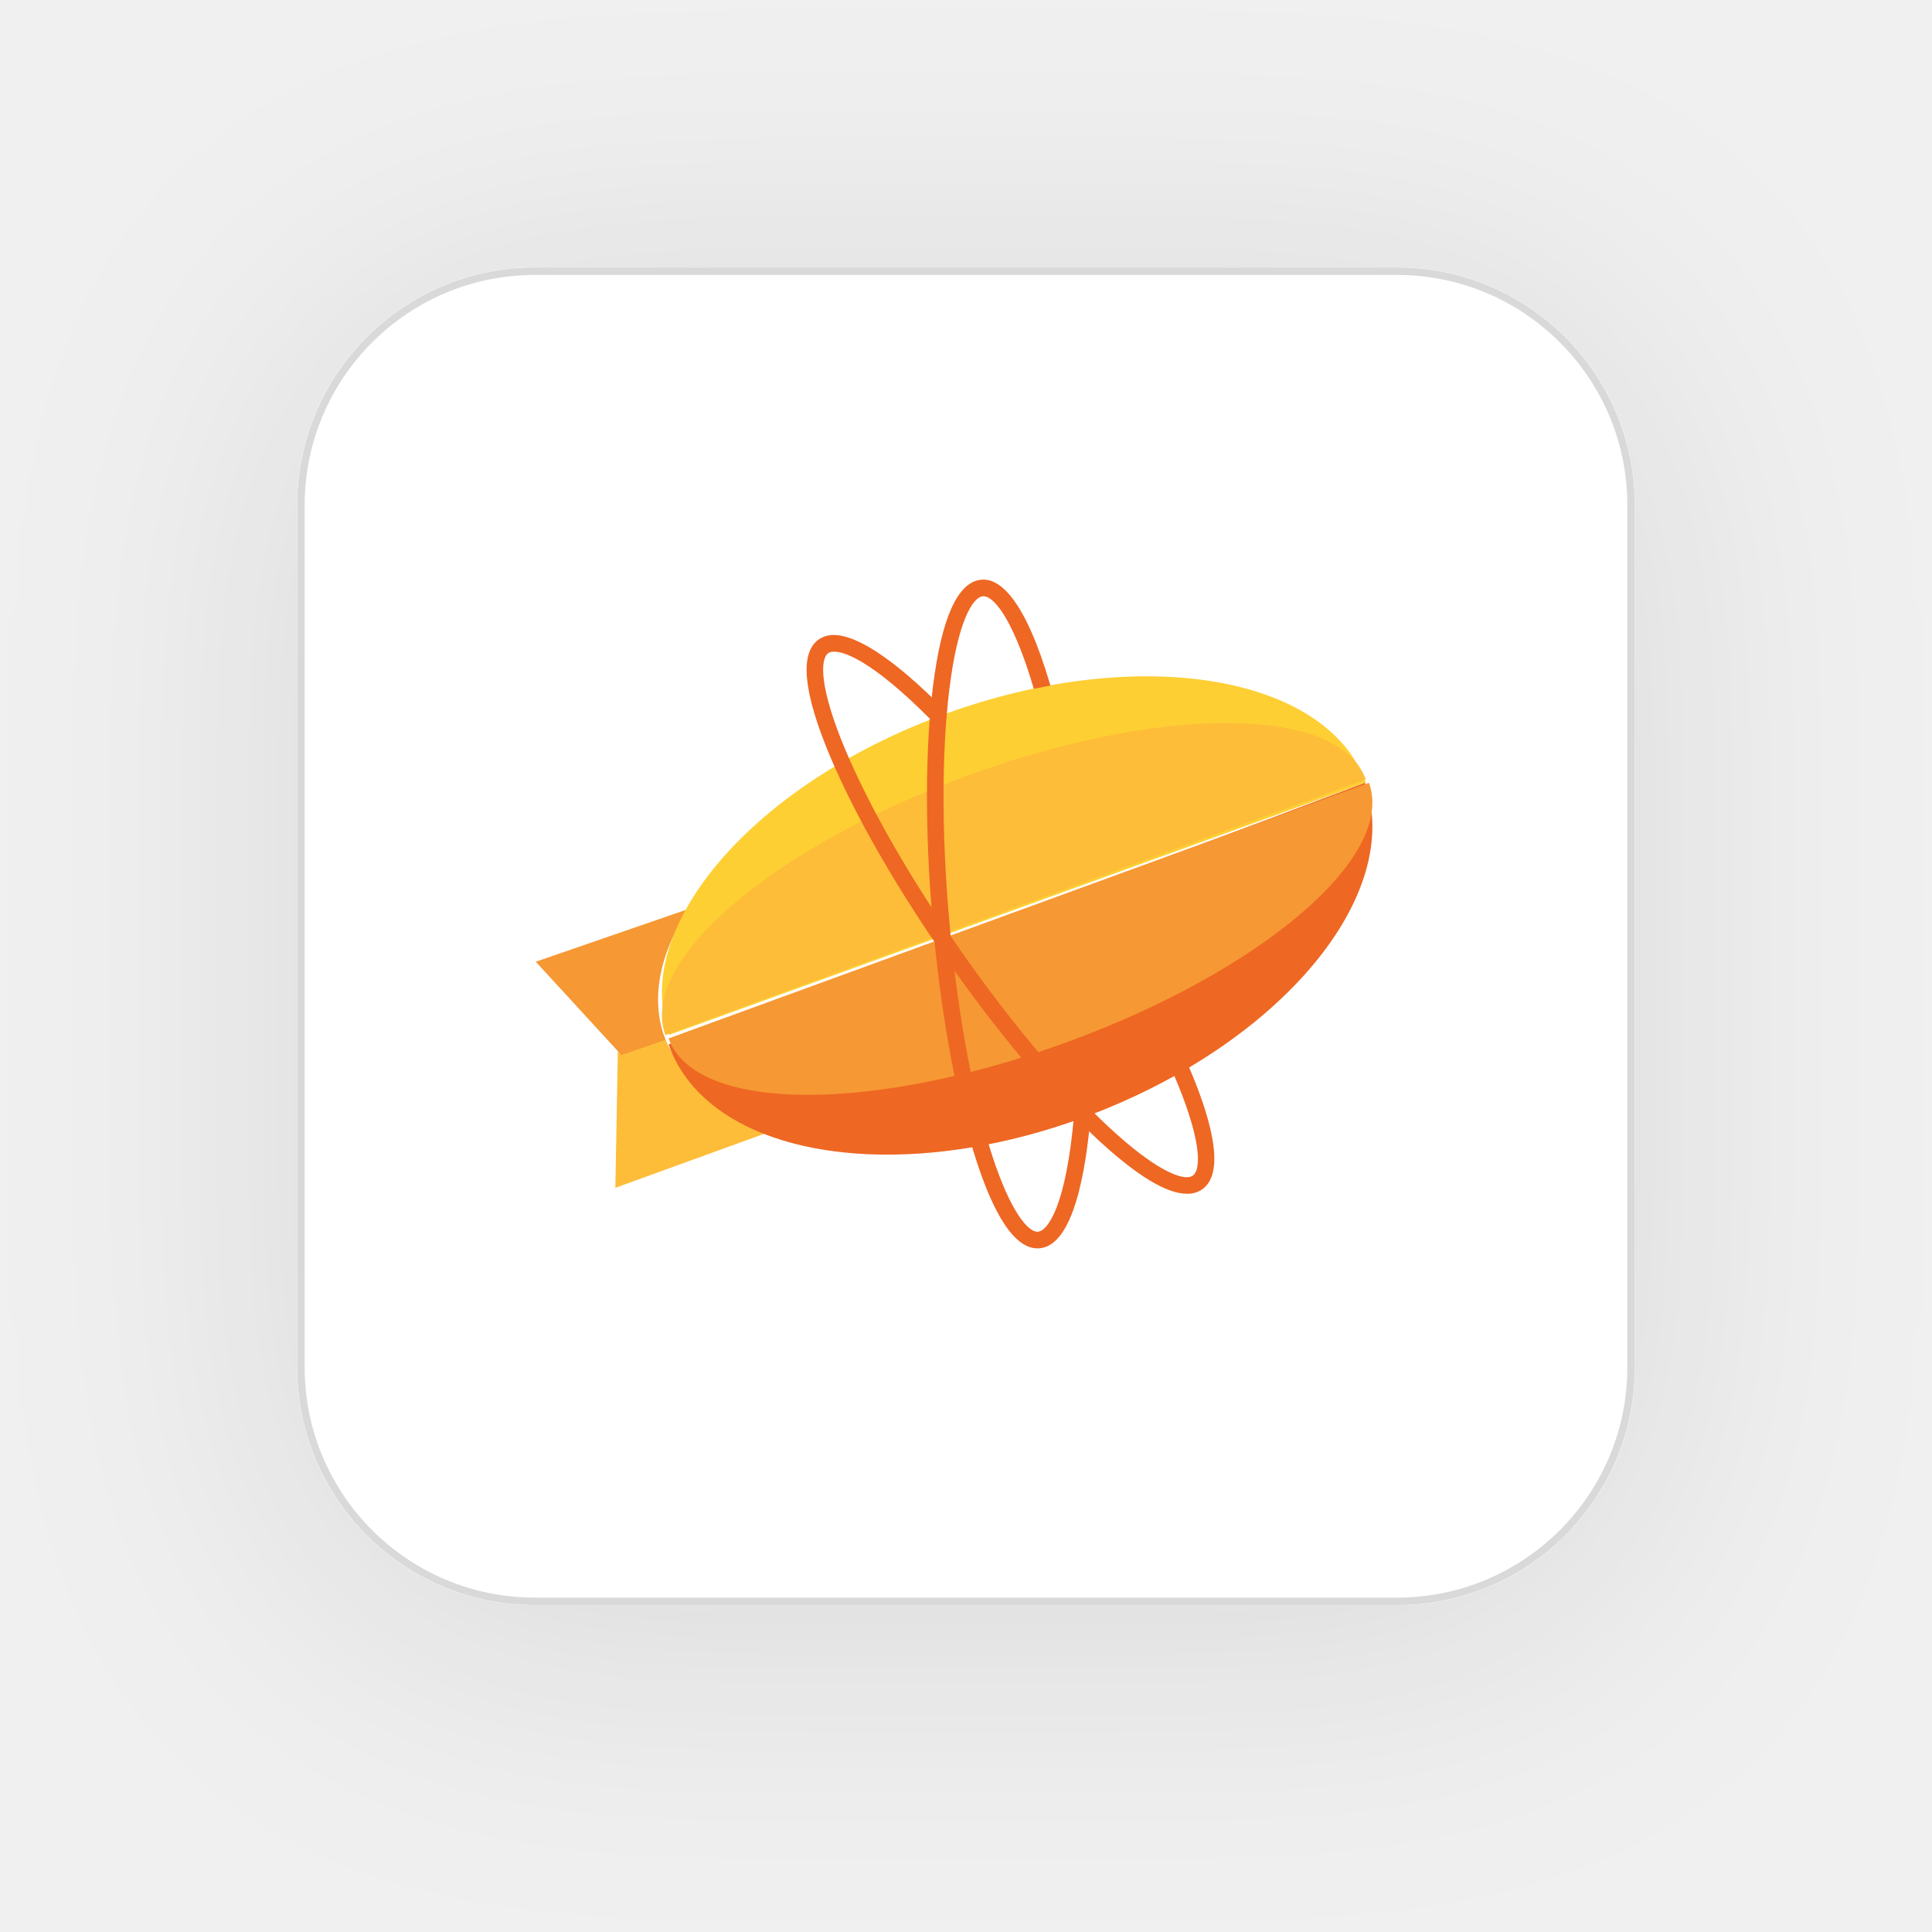
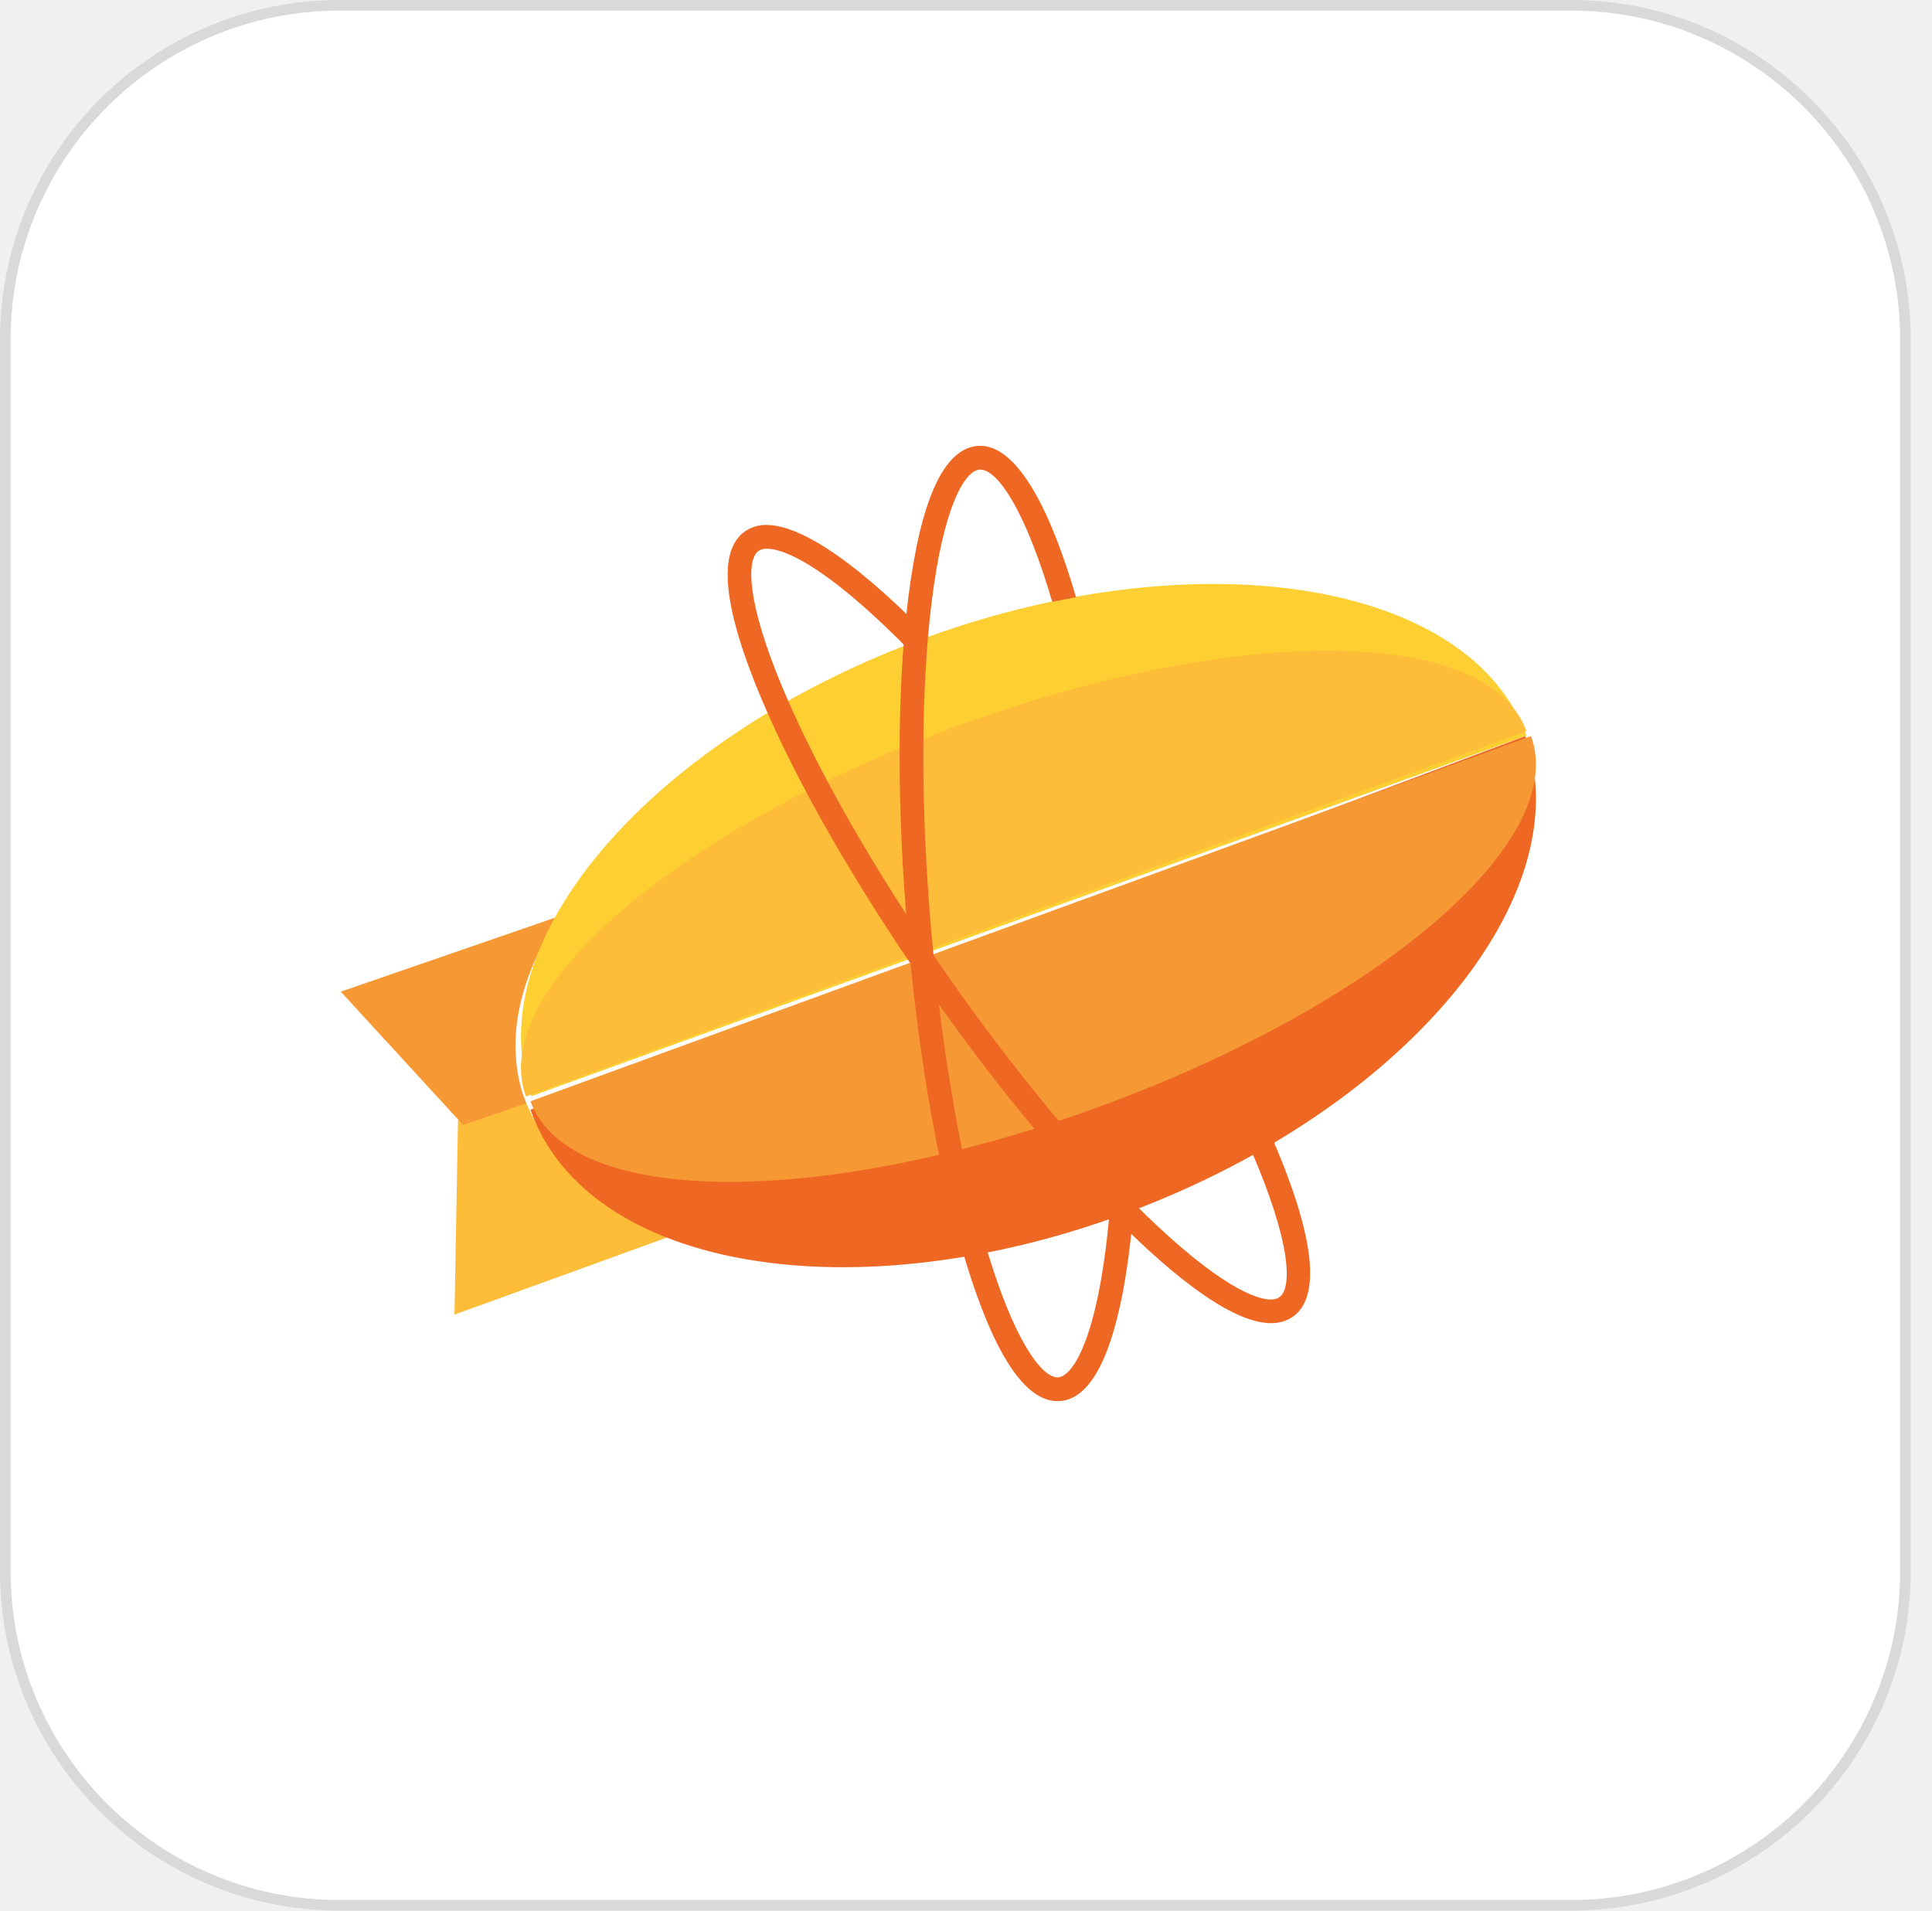
- <svg xmlns="http://www.w3.org/2000/svg" width="130" height="130" viewBox="0 0 130 130" fill="none">
-   <g filter="url(#filter0_d_1931_3689)">
-     <rect x="20" y="18" width="90" height="90" rx="16" fill="white" />
-     <rect x="20.25" y="18.25" width="89.5" height="89.5" rx="15.75" stroke="#D9D9D9" stroke-width="0.5" />
-   </g>
-   <path d="M44.67 69.648L41.572 70.773L41.407 79.925L52.13 76.034C48.449 74.81 45.765 72.652 44.67 69.648" fill="#FDBD39" />
-   <path d="M46.327 61.164L36.051 64.712L41.816 70.993L44.777 69.971C43.733 67.248 44.377 64.174 46.327 61.164Z" fill="#F69833" />
-   <path d="M63.666 48.017C50.724 52.707 42.378 62.387 45.031 69.635L91.899 52.65C89.247 45.402 76.609 43.327 63.666 48.017" fill="#FECF33" />
-   <path d="M73.216 75.08C86.157 70.218 94.516 60.23 91.85 52.672L44.985 70.276C47.651 77.836 60.274 79.941 73.216 75.08Z" fill="#EE6723" />
-   <path d="M92.114 52.672L44.985 69.875C45.907 72.418 49.428 73.671 54.365 73.671C59.18 73.671 65.342 72.481 71.767 70.136C84.782 65.386 93.937 57.693 92.114 52.672" fill="#F69833" />
-   <path d="M82.518 48.648C77.705 48.648 71.541 49.838 65.117 52.183C52.102 56.934 42.948 64.626 44.77 69.648L91.899 52.443C90.975 49.899 87.456 48.648 82.518 48.648" fill="#FDBD39" />
-   <path d="M79.868 80.326C78.481 80.326 76.437 79.075 73.789 76.605C70.657 73.683 67.071 69.403 63.686 64.553C60.304 59.705 57.525 54.858 55.859 50.902C54.047 46.594 53.787 43.946 55.09 43.029C55.392 42.823 55.749 42.718 56.114 42.727C57.174 42.727 59.242 43.515 63.062 47.277L63.146 47.359L63.134 47.476C63.108 47.747 63.085 48.018 63.064 48.287L63.022 48.818L62.648 48.442C58.531 44.294 56.72 43.848 56.131 43.848C55.962 43.848 55.829 43.88 55.733 43.948C55.167 44.346 55.13 46.292 56.889 50.467C58.524 54.35 61.263 59.124 64.601 63.91C67.941 68.698 71.473 72.913 74.551 75.784C77.868 78.878 79.363 79.213 79.852 79.213C80.02 79.213 80.156 79.178 80.259 79.105C80.855 78.686 80.855 76.602 78.895 72.106L78.804 71.901L79 71.793C79.197 71.685 79.389 71.58 79.566 71.477L79.803 71.344L79.913 71.592C81.302 74.778 82.603 78.827 80.897 80.024C80.596 80.23 80.235 80.335 79.868 80.326ZM79.868 79.835V80.081V79.835Z" fill="#EE6723" />
-   <path d="M73.425 74.59L73.406 74.833C73.076 78.903 72.211 83.796 69.951 83.995C69.904 84 69.858 84 69.813 84C68.279 84 66.826 81.801 65.5 77.467C64.242 73.364 63.266 67.858 62.754 61.961C62.239 56.064 62.246 50.471 62.775 46.212C63.35 41.571 64.445 39.147 66.031 39.007C66.078 39.002 66.127 39 66.174 39C67.287 39 68.964 40.261 70.681 46.132L69.561 46.347C68.988 44.387 68.363 42.792 67.743 41.692C67.17 40.679 66.611 40.12 66.174 40.12C66.16 40.12 66.145 40.12 66.129 40.123C65.442 40.184 64.44 41.849 63.884 46.349C63.364 50.532 63.357 56.043 63.865 61.863C64.373 67.685 65.332 73.109 66.567 77.137C67.119 78.941 67.724 80.428 68.321 81.436C68.868 82.367 69.399 82.88 69.813 82.88C69.827 82.88 69.841 82.88 69.855 82.877C70.513 82.821 71.752 81.085 72.274 74.983L73.425 74.59Z" fill="#EE6723" />
-   <defs>
-     <filter id="filter0_d_1931_3689" x="0" y="0" width="130" height="130" filterUnits="userSpaceOnUse" color-interpolation-filters="sRGB">
-       <feFlood flood-opacity="0" result="BackgroundImageFix" />
-       <feColorMatrix in="SourceAlpha" type="matrix" values="0 0 0 0 0 0 0 0 0 0 0 0 0 0 0 0 0 0 127 0" result="hardAlpha" />
-       <feOffset dy="2" />
-       <feGaussianBlur stdDeviation="10" />
-       <feComposite in2="hardAlpha" operator="out" />
-       <feColorMatrix type="matrix" values="0 0 0 0 0.037 0 0 0 0 0.035 0 0 0 0 0.048 0 0 0 0.1 0" />
-       <feBlend mode="normal" in2="BackgroundImageFix" result="effect1_dropShadow_1931_3689" />
-       <feBlend mode="normal" in="SourceGraphic" in2="effect1_dropShadow_1931_3689" result="shape" />
-     </filter>
-   </defs>
+ <svg xmlns="http://www.w3.org/2000/svg" width="91" height="90" viewBox="0 0 91 90" fill="none">
+   <rect x="0.25" y="0.25" width="89.5" height="89.5" rx="15.75" fill="white" />
+   <rect x="0.25" y="0.25" width="89.5" height="89.5" rx="15.75" stroke="#D9D9D9" stroke-width="0.5" />
+   <path d="M24.67 51.648L21.572 52.773L21.407 61.925L32.13 58.034C28.449 56.81 25.765 54.652 24.67 51.648" fill="#FDBD39" />
+   <path d="M26.327 43.164L16.051 46.712L21.816 52.993L24.777 51.971C23.733 49.248 24.377 46.174 26.327 43.164Z" fill="#F69833" />
+   <path d="M43.666 30.017C30.724 34.707 22.378 44.387 25.031 51.635L71.899 34.65C69.247 27.402 56.609 25.327 43.666 30.017" fill="#FECF33" />
+   <path d="M53.216 57.08C66.157 52.218 74.516 42.23 71.85 34.672L24.985 52.276C27.651 59.836 40.274 61.941 53.216 57.08Z" fill="#EE6723" />
+   <path d="M72.114 34.672L24.985 51.875C25.907 54.418 29.428 55.671 34.365 55.671C39.18 55.671 45.342 54.481 51.767 52.136C64.782 47.386 73.937 39.693 72.114 34.672" fill="#F69833" />
+   <path d="M62.518 30.648C57.705 30.648 51.541 31.838 45.117 34.183C32.102 38.934 22.948 46.626 24.77 51.648L71.899 34.443C70.975 31.899 67.456 30.648 62.518 30.648" fill="#FDBD39" />
+   <path d="M59.868 62.326C58.481 62.326 56.437 61.075 53.789 58.605C50.657 55.683 47.071 51.403 43.686 46.553C40.304 41.705 37.525 36.858 35.859 32.902C34.047 28.594 33.787 25.946 35.09 25.029C35.392 24.823 35.749 24.718 36.114 24.727C37.174 24.727 39.242 25.515 43.062 29.277L43.146 29.359L43.134 29.476C43.108 29.747 43.085 30.018 43.064 30.287L43.022 30.818L42.648 30.442C38.531 26.294 36.72 25.848 36.131 25.848C35.962 25.848 35.829 25.88 35.733 25.948C35.167 26.346 35.13 28.292 36.889 32.467C38.524 36.35 41.263 41.124 44.601 45.91C47.941 50.698 51.473 54.913 54.551 57.784C57.868 60.878 59.363 61.213 59.852 61.213C60.02 61.213 60.156 61.178 60.259 61.105C60.855 60.686 60.855 58.602 58.895 54.106L58.804 53.901L59 53.793C59.197 53.685 59.389 53.58 59.566 53.477L59.803 53.344L59.913 53.592C61.302 56.778 62.603 60.827 60.897 62.024C60.596 62.23 60.235 62.336 59.868 62.326ZM59.868 61.835V62.081V61.835Z" fill="#EE6723" />
+   <path d="M53.425 56.59L53.406 56.833C53.076 60.903 52.211 65.796 49.951 65.995C49.904 66 49.858 66 49.813 66C48.279 66 46.826 63.801 45.5 59.467C44.242 55.364 43.266 49.858 42.754 43.961C42.239 38.064 42.246 32.471 42.775 28.212C43.35 23.571 44.445 21.147 46.031 21.007C46.078 21.002 46.127 21 46.174 21C47.287 21 48.964 22.261 50.681 28.132L49.561 28.347C48.988 26.387 48.363 24.792 47.743 23.692C47.17 22.68 46.611 22.12 46.174 22.12C46.16 22.12 46.145 22.12 46.129 22.123C45.441 22.184 44.44 23.849 43.884 28.349C43.364 32.532 43.357 38.043 43.865 43.863C44.373 49.685 45.331 55.109 46.567 59.137C47.119 60.941 47.724 62.428 48.321 63.436C48.868 64.367 49.399 64.88 49.813 64.88C49.827 64.88 49.841 64.88 49.855 64.877C50.513 64.821 51.752 63.086 52.274 56.983L53.425 56.59Z" fill="#EE6723" />
</svg>
